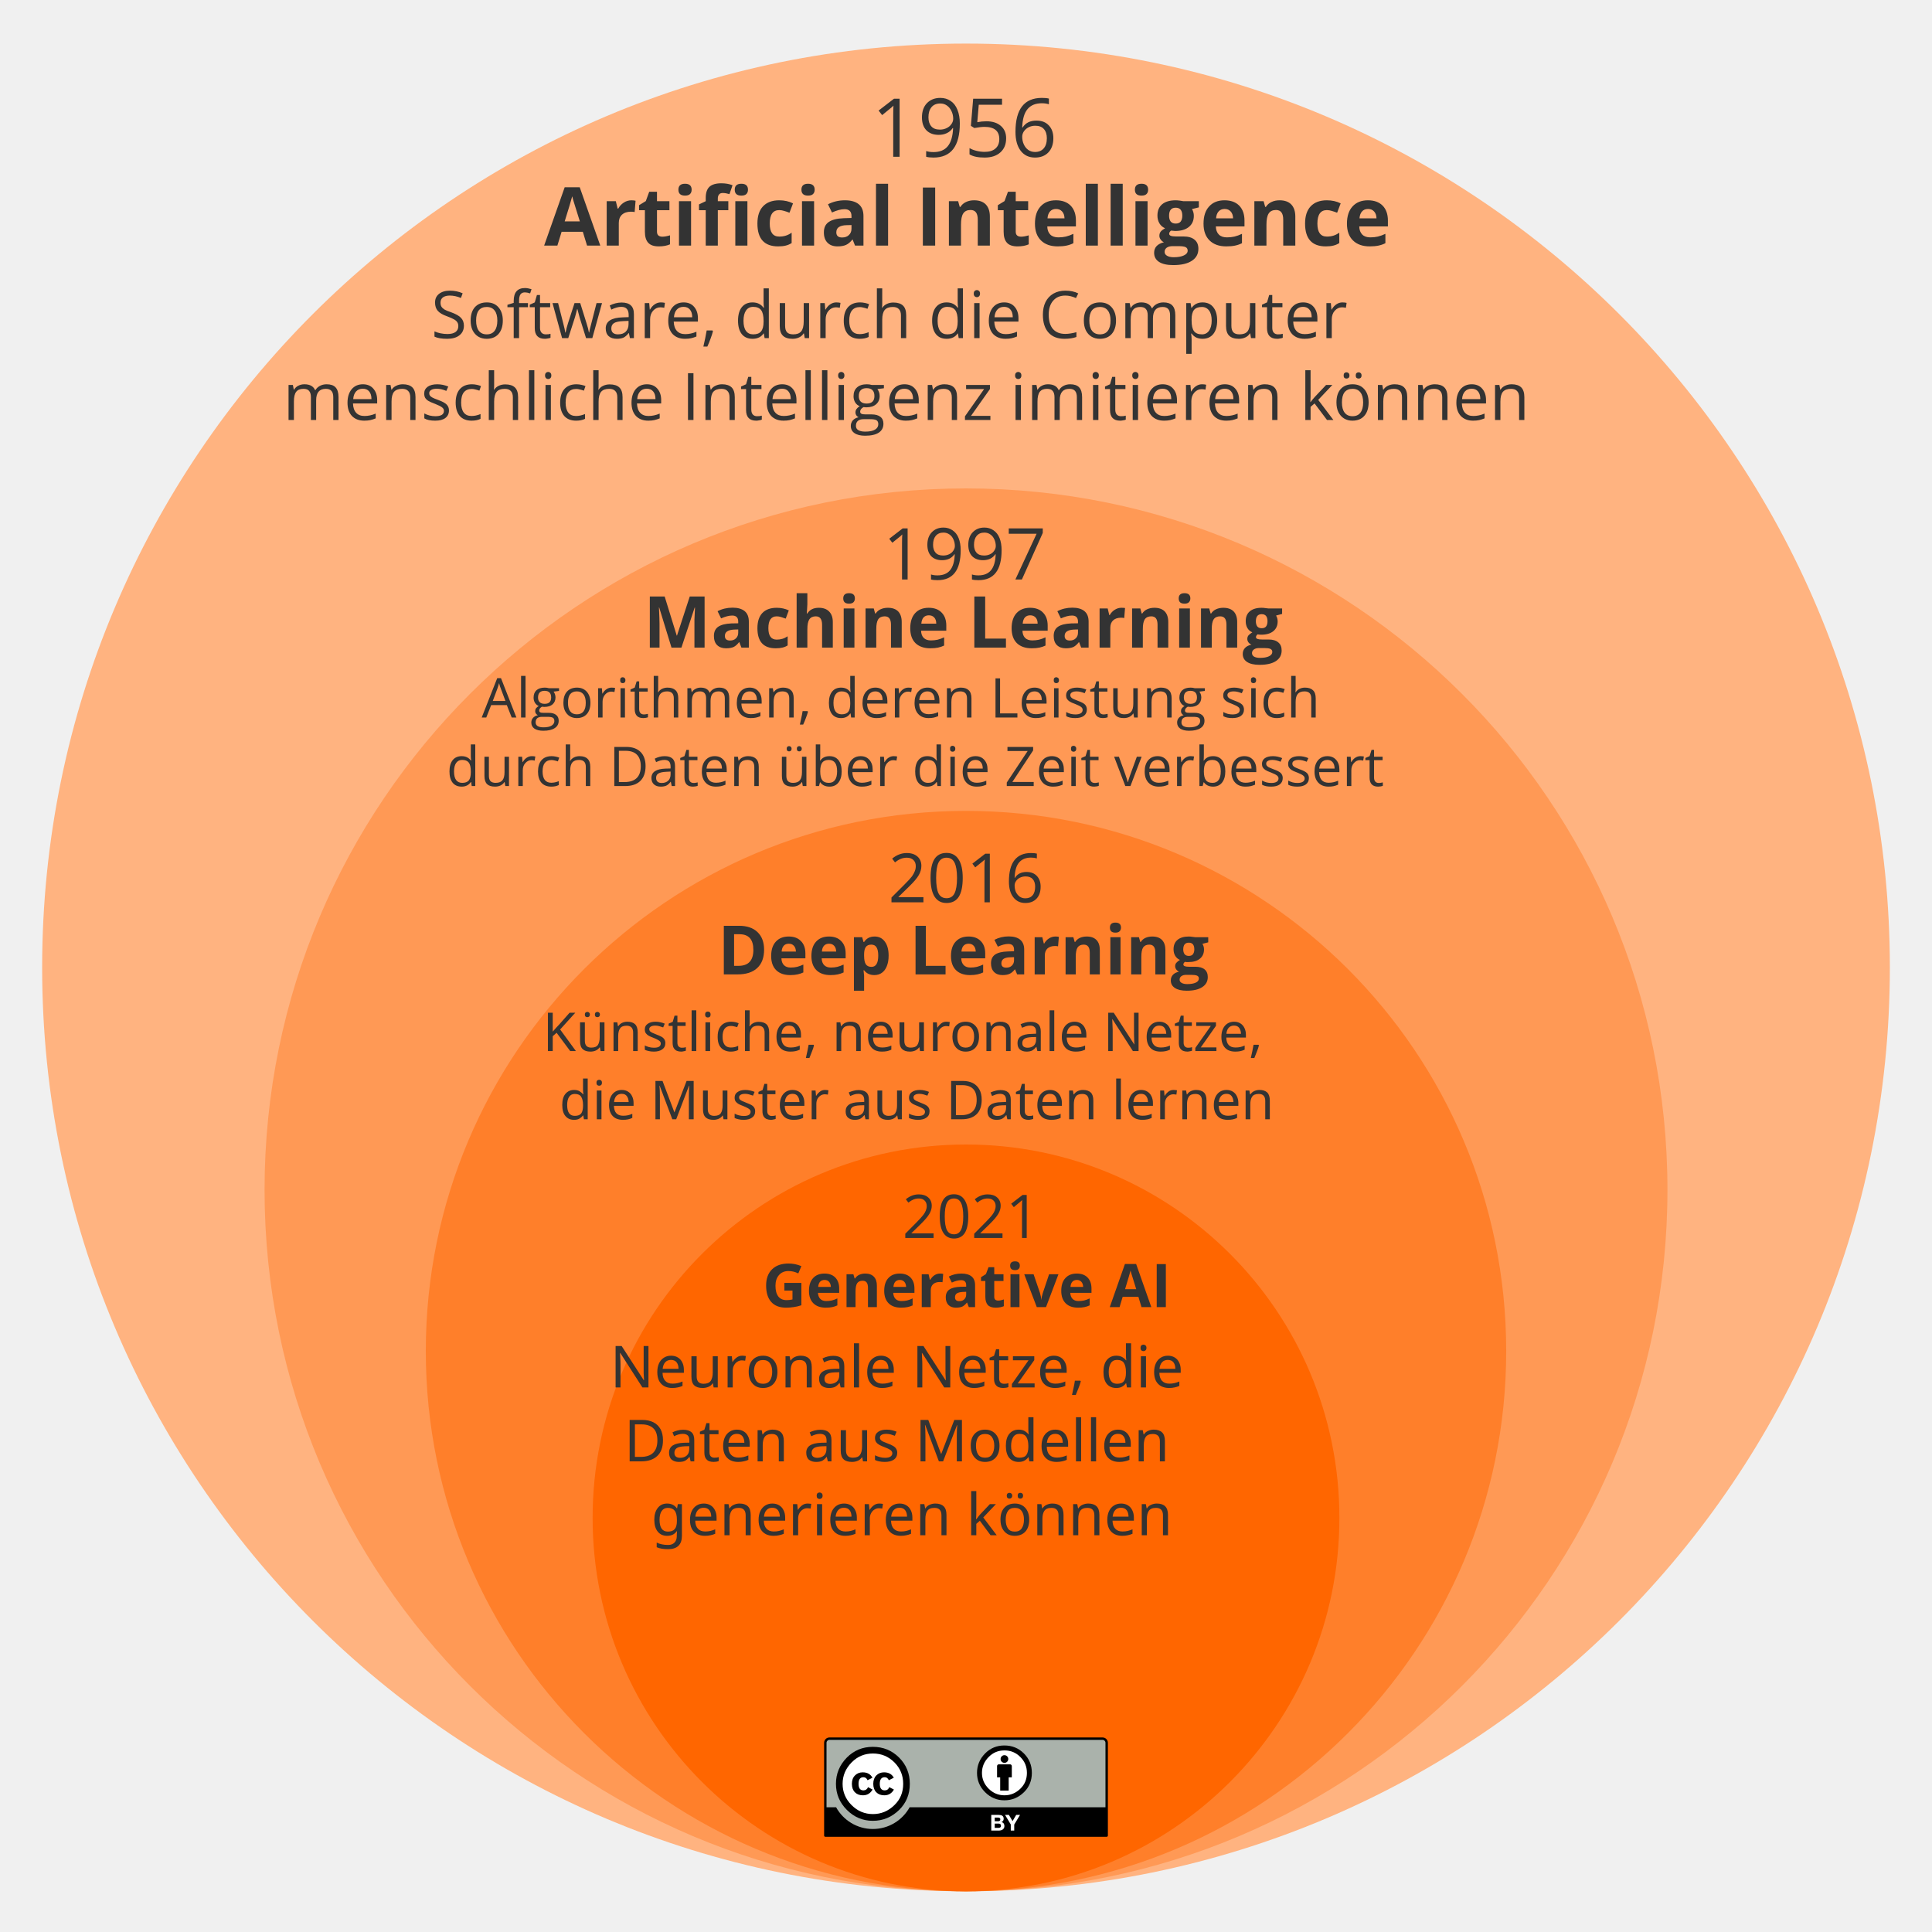
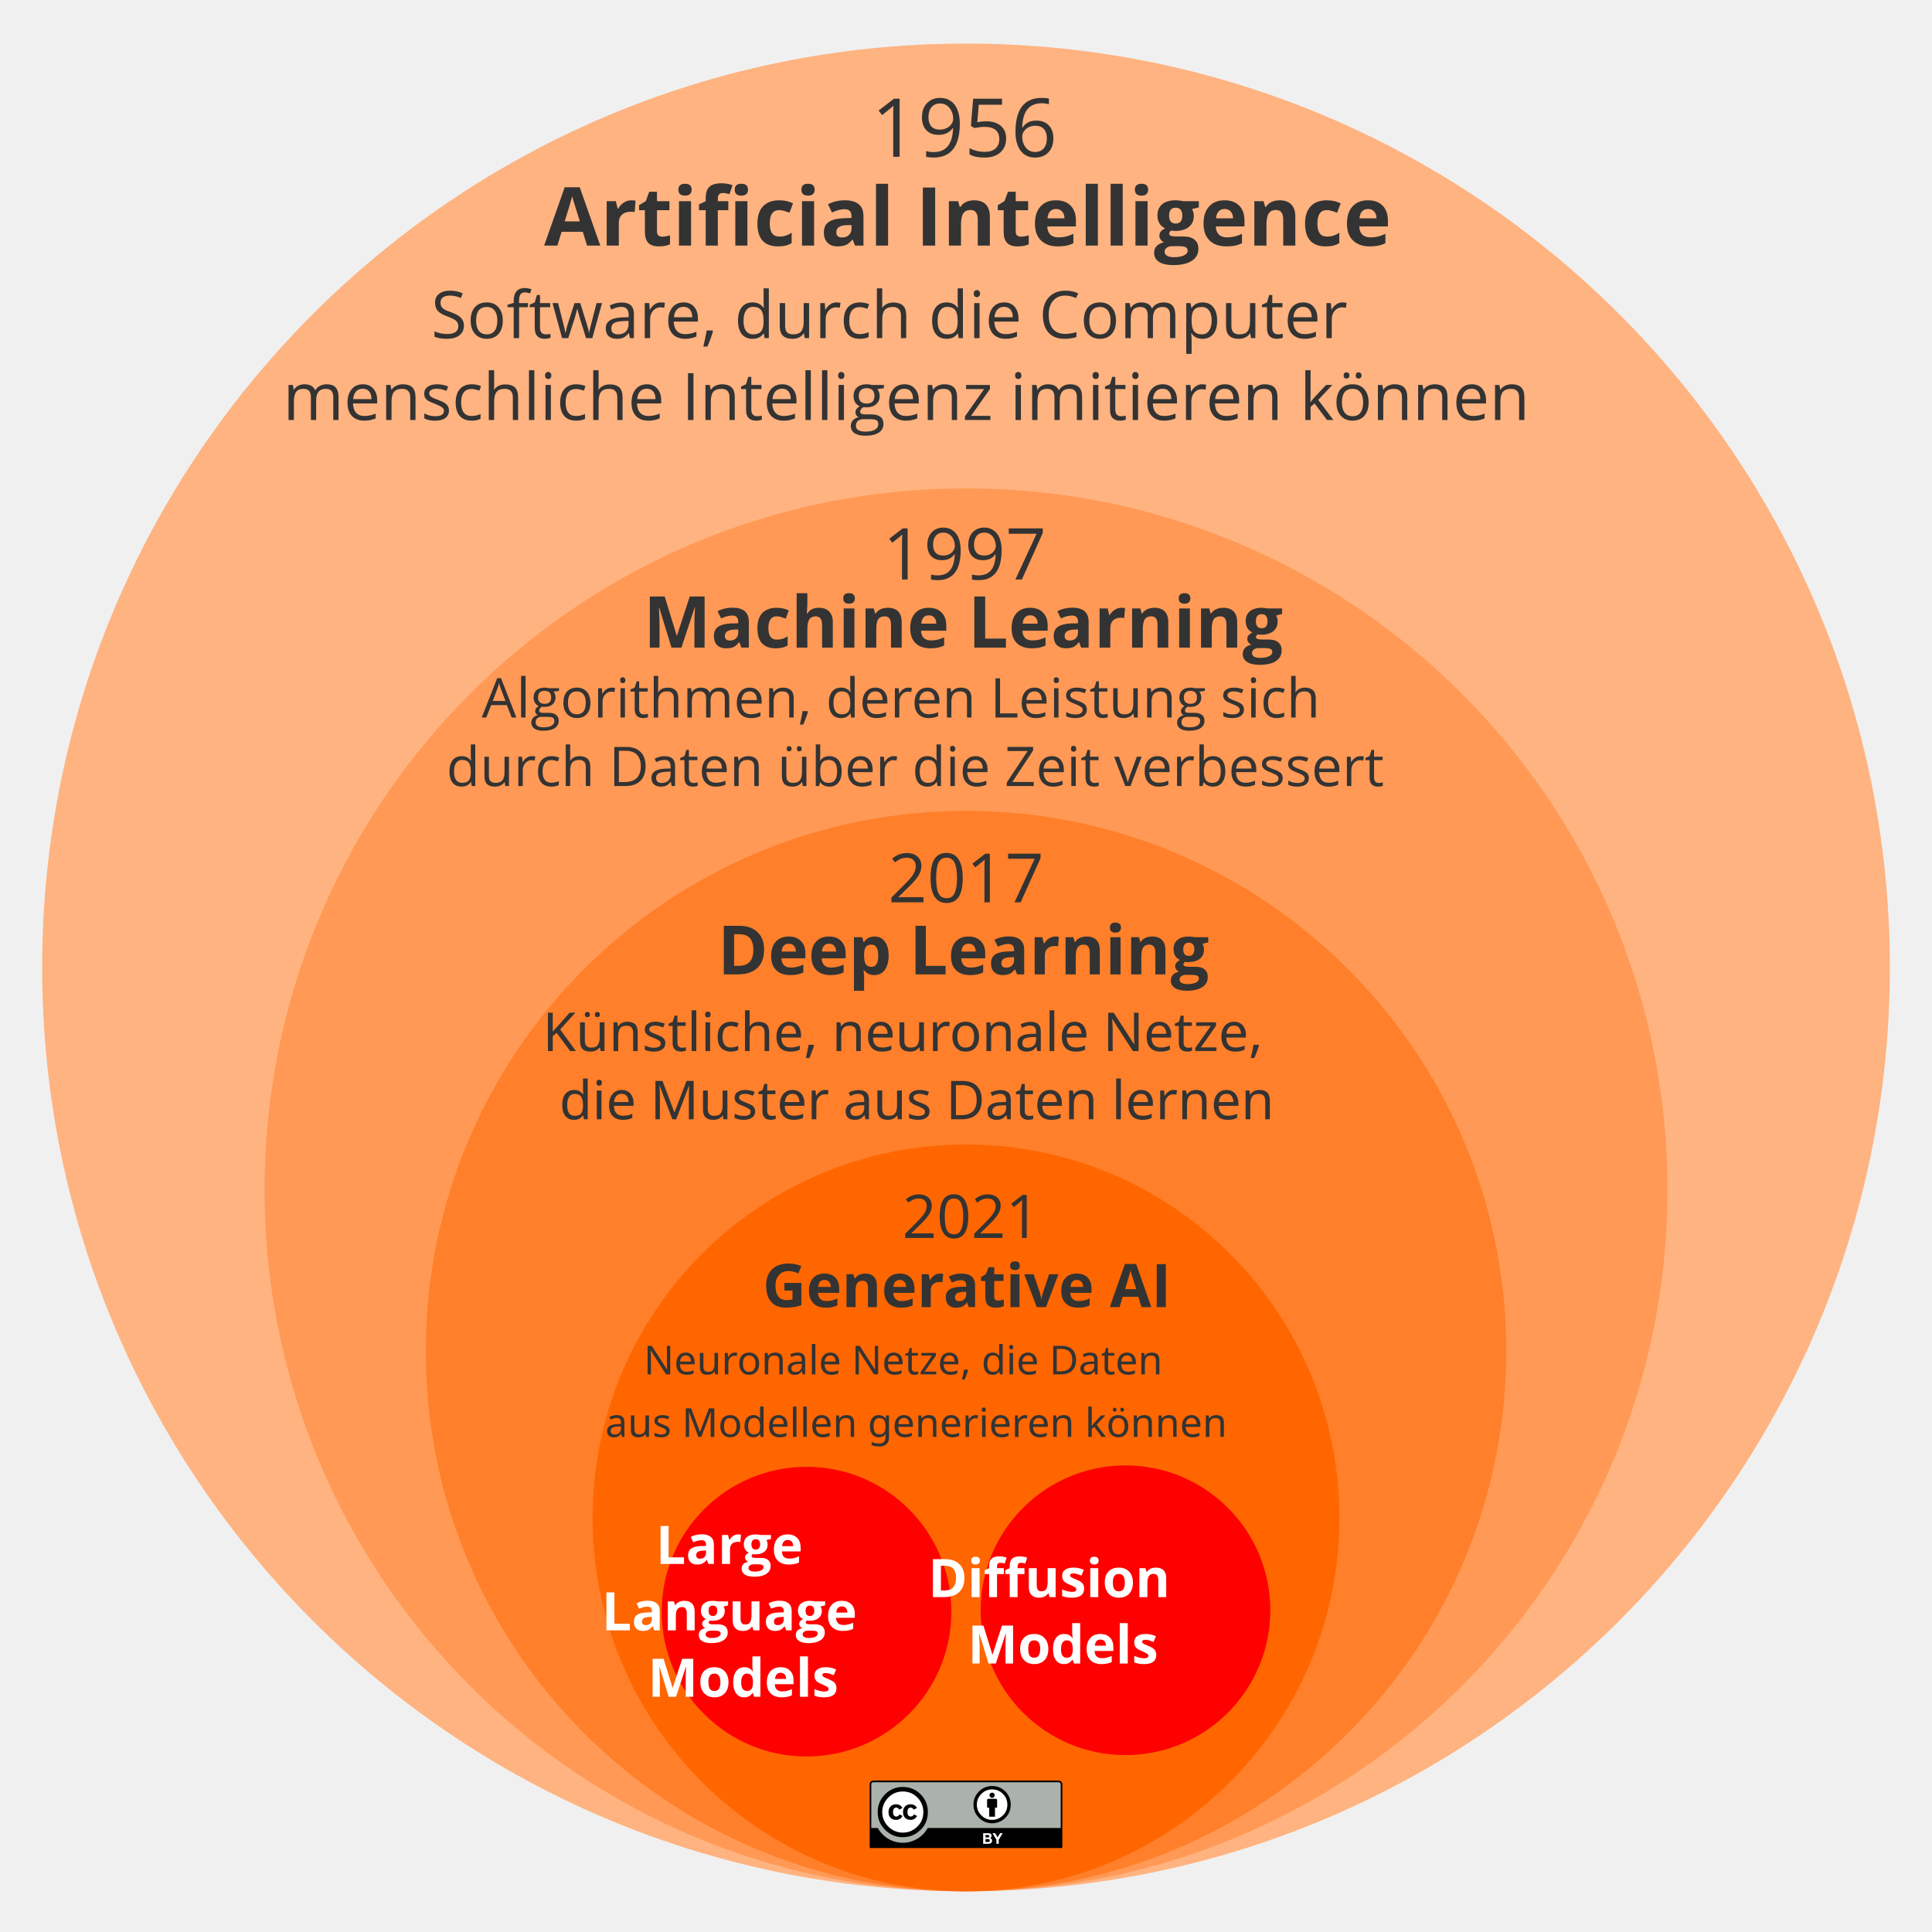
<svg xmlns="http://www.w3.org/2000/svg" width="1000" height="1000" viewBox="0 0 264.583 264.583" version="1.1" id="svg1" xml:space="preserve">
  <defs id="defs1" />
  <g id="layer1">
    <g id="g9">
      <circle style="fill:#ffb380;stroke:none;stroke-width:1.003;stroke-linejoin:round" id="path1" cx="132.292" cy="132.489" r="126.52" />
      <circle style="fill:#ff9955;stroke:none;stroke-width:0.762;stroke-linejoin:round" id="path1-2" cx="132.292" cy="162.948" r="96.061" />
      <circle style="fill:#ff7f2a;stroke:none;stroke-width:0.586;stroke-linejoin:round" id="path1-2-8" cx="132.292" cy="185.03" r="73.979" />
      <circle style="fill:#ff6600;stroke:none;stroke-width:0.405;stroke-linejoin:round" id="path1-2-8-6" cx="132.292" cy="207.874" r="51.135" />
      <text xml:space="preserve" style="font-style:normal;font-variant:normal;font-weight:bold;font-stretch:normal;font-size:11.145px;line-height:1.25;font-family:'Open Sans';-inkscape-font-specification:'Open Sans, Bold';font-variant-ligatures:normal;font-variant-caps:normal;font-variant-numeric:normal;font-variant-east-asian:normal;fill:#333333;fill-opacity:1;stroke:none;stroke-width:0.279" x="74.518" y="33.635" id="text1">
        <tspan id="tspan1" style="font-style:normal;font-variant:normal;font-weight:bold;font-stretch:normal;font-size:11.145px;font-family:'Open Sans';-inkscape-font-specification:'Open Sans, Bold';font-variant-ligatures:normal;font-variant-caps:normal;font-variant-numeric:normal;font-variant-east-asian:normal;fill:#333333;stroke-width:0.279" x="74.518" y="33.635">Artificial Intelligence</tspan>
      </text>
      <text xml:space="preserve" style="font-style:normal;font-variant:normal;font-weight:bold;font-stretch:normal;font-size:8.967px;line-height:1.25;font-family:'Open Sans';-inkscape-font-specification:'Open Sans, Bold';font-variant-ligatures:normal;font-variant-caps:normal;font-variant-numeric:normal;font-variant-east-asian:normal;fill:#333333;fill-opacity:1;stroke:none;stroke-width:0.224" x="132.268" y="46.308" id="text1-9">
        <tspan id="tspan1-6" style="font-style:normal;font-variant:normal;font-weight:normal;font-stretch:normal;font-size:8.967px;font-family:'Open Sans';-inkscape-font-specification:'Open Sans, Normal';font-variant-ligatures:normal;font-variant-caps:normal;font-variant-numeric:normal;font-variant-east-asian:normal;text-align:center;text-anchor:middle;fill:#333333;stroke-width:0.224" x="132.268" y="46.308">Software, durch die Computer</tspan>
        <tspan style="font-style:normal;font-variant:normal;font-weight:normal;font-stretch:normal;font-size:8.967px;font-family:'Open Sans';-inkscape-font-specification:'Open Sans, Normal';font-variant-ligatures:normal;font-variant-caps:normal;font-variant-numeric:normal;font-variant-east-asian:normal;text-align:center;text-anchor:middle;fill:#333333;stroke-width:0.224" x="132.268" y="57.517" id="tspan3">menschliche Intelligenz imitieren können</tspan>
      </text>
      <text xml:space="preserve" style="font-style:normal;font-variant:normal;font-weight:normal;font-stretch:normal;font-size:11.145px;line-height:1.25;font-family:'Open Sans';-inkscape-font-specification:'Open Sans, Normal';font-variant-ligatures:normal;font-variant-caps:normal;font-variant-numeric:normal;font-variant-east-asian:normal;fill:#333333;fill-opacity:1;stroke:none;stroke-width:0.279" x="119.307" y="21.467" id="text1-0">
        <tspan id="tspan1-5" style="font-style:normal;font-variant:normal;font-weight:normal;font-stretch:normal;font-size:11.145px;font-family:'Open Sans';-inkscape-font-specification:'Open Sans, Normal';font-variant-ligatures:normal;font-variant-caps:normal;font-variant-numeric:normal;font-variant-east-asian:normal;fill:#333333;stroke-width:0.279" x="119.307" y="21.467">1956</tspan>
      </text>
      <text xml:space="preserve" style="font-style:normal;font-variant:normal;font-weight:bold;font-stretch:normal;font-size:9.808px;line-height:1.25;font-family:'Open Sans';-inkscape-font-specification:'Open Sans, Bold';font-variant-ligatures:normal;font-variant-caps:normal;font-variant-numeric:normal;font-variant-east-asian:normal;fill:#333333;fill-opacity:1;stroke:none;stroke-width:0.245" x="88.119" y="88.69" id="text1-8">
        <tspan id="tspan1-4" style="font-style:normal;font-variant:normal;font-weight:bold;font-stretch:normal;font-size:9.808px;font-family:'Open Sans';-inkscape-font-specification:'Open Sans, Bold';font-variant-ligatures:normal;font-variant-caps:normal;font-variant-numeric:normal;font-variant-east-asian:normal;fill:#333333;stroke-width:0.245" x="88.119" y="88.69">Machine Learning</tspan>
      </text>
      <text xml:space="preserve" style="font-style:normal;font-variant:normal;font-weight:bold;font-stretch:normal;font-size:7.51px;line-height:1.25;font-family:'Open Sans';-inkscape-font-specification:'Open Sans, Bold';font-variant-ligatures:normal;font-variant-caps:normal;font-variant-numeric:normal;font-variant-east-asian:normal;fill:#333333;fill-opacity:1;stroke:none;stroke-width:0.188" x="132.16" y="98.261" id="text1-8-7">
        <tspan id="tspan1-4-6" style="font-style:normal;font-variant:normal;font-weight:normal;font-stretch:normal;font-size:7.51px;font-family:'Open Sans';-inkscape-font-specification:'Open Sans, Normal';font-variant-ligatures:normal;font-variant-caps:normal;font-variant-numeric:normal;font-variant-east-asian:normal;text-align:center;text-anchor:middle;fill:#333333;stroke-width:0.188" x="132.16" y="98.261">Algorithmen, deren Leistung sich</tspan>
        <tspan style="font-style:normal;font-variant:normal;font-weight:normal;font-stretch:normal;font-size:7.51px;font-family:'Open Sans';-inkscape-font-specification:'Open Sans, Normal';font-variant-ligatures:normal;font-variant-caps:normal;font-variant-numeric:normal;font-variant-east-asian:normal;text-align:center;text-anchor:middle;fill:#333333;stroke-width:0.188" x="132.16" y="107.649" id="tspan4">durch Daten über die Zeit verbessert</tspan>
      </text>
      <text xml:space="preserve" style="font-style:normal;font-variant:normal;font-weight:bold;font-stretch:normal;font-size:9.808px;line-height:1.25;font-family:'Open Sans';-inkscape-font-specification:'Open Sans, Bold';font-variant-ligatures:normal;font-variant-caps:normal;font-variant-numeric:normal;font-variant-east-asian:normal;fill:#333333;fill-opacity:1;stroke:none;stroke-width:0.245" x="120.875" y="79.359" id="text1-8-2">
        <tspan id="tspan1-4-0" style="font-style:normal;font-variant:normal;font-weight:normal;font-stretch:normal;font-size:9.808px;font-family:'Open Sans';-inkscape-font-specification:'Open Sans, Normal';font-variant-ligatures:normal;font-variant-caps:normal;font-variant-numeric:normal;font-variant-east-asian:normal;fill:#333333;stroke-width:0.245" x="120.875" y="79.359">1997</tspan>
      </text>
      <text xml:space="preserve" style="font-style:normal;font-variant:normal;font-weight:bold;font-stretch:normal;font-size:9.33px;line-height:1.25;font-family:'Open Sans';-inkscape-font-specification:'Open Sans, Bold';font-variant-ligatures:normal;font-variant-caps:normal;font-variant-numeric:normal;font-variant-east-asian:normal;fill:#333333;fill-opacity:1;stroke:none;stroke-width:0.233" x="98.28" y="133.443" id="text1-8-3">
        <tspan id="tspan1-4-1" style="font-style:normal;font-variant:normal;font-weight:bold;font-stretch:normal;font-size:9.33px;font-family:'Open Sans';-inkscape-font-specification:'Open Sans, Bold';font-variant-ligatures:normal;font-variant-caps:normal;font-variant-numeric:normal;font-variant-east-asian:normal;fill:#333333;stroke-width:0.233" x="98.28" y="133.443">Deep Learning</tspan>
      </text>
      <text xml:space="preserve" style="font-style:normal;font-variant:normal;font-weight:bold;font-stretch:normal;font-size:7.336px;line-height:1.25;font-family:'Open Sans';-inkscape-font-specification:'Open Sans, Bold';font-variant-ligatures:normal;font-variant-caps:normal;font-variant-numeric:normal;font-variant-east-asian:normal;fill:#333333;fill-opacity:1;stroke:none;stroke-width:0.183" x="132.215" y="143.939" id="text1-8-3-70">
        <tspan id="tspan1-4-1-7" style="font-style:normal;font-variant:normal;font-weight:normal;font-stretch:normal;font-size:7.336px;font-family:Sans;-inkscape-font-specification:'Sans, Normal';font-variant-ligatures:normal;font-variant-caps:normal;font-variant-numeric:normal;font-variant-east-asian:normal;text-align:center;text-anchor:middle;fill:#333333;stroke-width:0.183" x="132.215" y="143.939">Künstliche, neuronale Netze,</tspan>
        <tspan style="font-style:normal;font-variant:normal;font-weight:normal;font-stretch:normal;font-size:7.336px;font-family:Sans;-inkscape-font-specification:'Sans, Normal';font-variant-ligatures:normal;font-variant-caps:normal;font-variant-numeric:normal;font-variant-east-asian:normal;text-align:center;text-anchor:middle;fill:#333333;stroke-width:0.183" x="132.215" y="153.284" id="tspan5">die Muster aus Daten lernen</tspan>
      </text>
      <text xml:space="preserve" style="font-style:normal;font-variant:normal;font-weight:normal;font-stretch:normal;font-size:9.33px;line-height:1.25;font-family:'Open Sans';-inkscape-font-specification:'Open Sans, Normal';font-variant-ligatures:normal;font-variant-caps:normal;font-variant-numeric:normal;font-variant-east-asian:normal;fill:#333333;fill-opacity:1;stroke:none;stroke-width:0.233" x="121.632" y="123.57" id="text1-8-3-7">
-         <tspan id="tspan1-4-1-2" style="font-style:normal;font-variant:normal;font-weight:normal;font-stretch:normal;font-size:9.33px;font-family:'Open Sans';-inkscape-font-specification:'Open Sans, Normal';font-variant-ligatures:normal;font-variant-caps:normal;font-variant-numeric:normal;font-variant-east-asian:normal;fill:#333333;stroke-width:0.233" x="121.632" y="123.57">2016</tspan>
+         <tspan id="tspan1-4-1-2" style="font-style:normal;font-variant:normal;font-weight:normal;font-stretch:normal;font-size:9.33px;font-family:'Open Sans';-inkscape-font-specification:'Open Sans, Normal';font-variant-ligatures:normal;font-variant-caps:normal;font-variant-numeric:normal;font-variant-east-asian:normal;fill:#333333;stroke-width:0.233" x="121.632" y="123.57">2017</tspan>
      </text>
      <text xml:space="preserve" style="font-style:normal;font-variant:normal;font-weight:bold;font-stretch:normal;font-size:8.255px;line-height:1.25;font-family:'Open Sans';-inkscape-font-specification:'Open Sans, Bold';font-variant-ligatures:normal;font-variant-caps:normal;font-variant-numeric:normal;font-variant-east-asian:normal;fill:#333333;fill-opacity:1;stroke:none;stroke-width:0.206" x="104.434" y="179.002" id="text1-8-3-9">
        <tspan id="tspan1-4-1-3" style="font-style:normal;font-variant:normal;font-weight:bold;font-stretch:normal;font-size:8.255px;font-family:'Open Sans';-inkscape-font-specification:'Open Sans, Bold';font-variant-ligatures:normal;font-variant-caps:normal;font-variant-numeric:normal;font-variant-east-asian:normal;fill:#333333;stroke-width:0.206" x="104.434" y="179.002">Generative AI</tspan>
      </text>
-       <text xml:space="preserve" style="font-style:normal;font-variant:normal;font-weight:bold;font-stretch:normal;font-size:7.947px;line-height:1.25;font-family:'Open Sans';-inkscape-font-specification:'Open Sans, Bold';font-variant-ligatures:normal;font-variant-caps:normal;font-variant-numeric:normal;font-variant-east-asian:normal;fill:#333333;fill-opacity:1;stroke:none;stroke-width:0.199" x="132.109" y="190.003" id="text1-8-3-9-9">
-         <tspan style="font-style:normal;font-variant:normal;font-weight:normal;font-stretch:normal;font-size:7.947px;font-family:Sans;-inkscape-font-specification:'Sans, Normal';font-variant-ligatures:normal;font-variant-caps:normal;font-variant-numeric:normal;font-variant-east-asian:normal;text-align:center;text-anchor:middle;fill:#333333;stroke-width:0.199" x="132.109" y="190.003" id="tspan6">Neuronale Netze, die</tspan>
-         <tspan style="font-style:normal;font-variant:normal;font-weight:normal;font-stretch:normal;font-size:7.947px;font-family:Sans;-inkscape-font-specification:'Sans, Normal';font-variant-ligatures:normal;font-variant-caps:normal;font-variant-numeric:normal;font-variant-east-asian:normal;text-align:center;text-anchor:middle;fill:#333333;stroke-width:0.199" x="132.109" y="200.127" id="tspan9">Daten aus Modellen</tspan>
-         <tspan style="font-style:normal;font-variant:normal;font-weight:normal;font-stretch:normal;font-size:7.947px;font-family:Sans;-inkscape-font-specification:'Sans, Normal';font-variant-ligatures:normal;font-variant-caps:normal;font-variant-numeric:normal;font-variant-east-asian:normal;text-align:center;text-anchor:middle;fill:#333333;stroke-width:0.199" x="132.109" y="210.25" id="tspan8">generieren können</tspan>
+       <g id="g12" transform="translate(-6.064575)">
+         <circle style="fill:#ff0000;stroke:none;stroke-width:0.157;stroke-linejoin:round" id="path1-2-8-6-6" cx="116.516" cy="220.712" r="19.835" />
+         <circle style="fill:#ff0000;stroke:none;stroke-width:0.157;stroke-linejoin:round" id="path1-2-8-6-6-4" cx="160.196" cy="220.521" r="19.835" />
+         <text xml:space="preserve" style="font-style:normal;font-variant:normal;font-weight:bold;font-stretch:normal;font-size:7.276px;line-height:1.25;font-family:'Open Sans';-inkscape-font-specification:'Open Sans, Bold';font-variant-ligatures:normal;font-variant-caps:normal;font-variant-numeric:normal;font-variant-east-asian:normal;fill:#333333;fill-opacity:1;stroke:none;stroke-width:0.182" x="116.346" y="214.179" id="text1-8-3-9-7">
+           <tspan id="tspan1-4-1-3-23" style="font-style:normal;font-variant:normal;font-weight:bold;font-stretch:normal;font-size:7.276px;font-family:'Open Sans';-inkscape-font-specification:'Open Sans, Bold';font-variant-ligatures:normal;font-variant-caps:normal;font-variant-numeric:normal;font-variant-east-asian:normal;text-align:center;text-anchor:middle;fill:#ffffff;stroke-width:0.182" x="116.346" y="214.179">Large</tspan>
+           <tspan style="font-style:normal;font-variant:normal;font-weight:bold;font-stretch:normal;font-size:7.276px;font-family:'Open Sans';-inkscape-font-specification:'Open Sans, Bold';font-variant-ligatures:normal;font-variant-caps:normal;font-variant-numeric:normal;font-variant-east-asian:normal;text-align:center;text-anchor:middle;fill:#ffffff;stroke-width:0.182" x="116.346" y="223.273" id="tspan10">Language</tspan>
+           <tspan style="font-style:normal;font-variant:normal;font-weight:bold;font-stretch:normal;font-size:7.276px;font-family:'Open Sans';-inkscape-font-specification:'Open Sans, Bold';font-variant-ligatures:normal;font-variant-caps:normal;font-variant-numeric:normal;font-variant-east-asian:normal;text-align:center;text-anchor:middle;fill:#ffffff;stroke-width:0.182" x="116.346" y="232.368" id="tspan11">Models</tspan>
+         </text>
+         <text xml:space="preserve" style="font-style:normal;font-variant:normal;font-weight:bold;font-stretch:normal;font-size:7.276px;line-height:1.25;font-family:'Open Sans';-inkscape-font-specification:'Open Sans, Bold';font-variant-ligatures:normal;font-variant-caps:normal;font-variant-numeric:normal;font-variant-east-asian:normal;fill:#333333;fill-opacity:1;stroke:none;stroke-width:0.182" x="160.143" y="218.722" id="text1-8-3-9-7-7">
+           <tspan id="tspan1-4-1-3-23-9" style="font-style:normal;font-variant:normal;font-weight:bold;font-stretch:normal;font-size:7.276px;font-family:'Open Sans';-inkscape-font-specification:'Open Sans, Bold';font-variant-ligatures:normal;font-variant-caps:normal;font-variant-numeric:normal;font-variant-east-asian:normal;text-align:center;text-anchor:middle;fill:#ffffff;stroke-width:0.182" x="160.143" y="218.722">Diffusion</tspan>
+           <tspan style="font-style:normal;font-variant:normal;font-weight:bold;font-stretch:normal;font-size:7.276px;font-family:'Open Sans';-inkscape-font-specification:'Open Sans, Bold';font-variant-ligatures:normal;font-variant-caps:normal;font-variant-numeric:normal;font-variant-east-asian:normal;text-align:center;text-anchor:middle;fill:#ffffff;stroke-width:0.182" x="160.143" y="227.817" id="tspan11-3">Models</tspan>
+         </text>
+       </g>
+       <text xml:space="preserve" style="font-style:normal;font-variant:normal;font-weight:bold;font-stretch:normal;font-size:6.852px;line-height:1.25;font-family:'Open Sans';-inkscape-font-specification:'Open Sans, Bold';font-variant-ligatures:normal;font-variant-caps:normal;font-variant-numeric:normal;font-variant-east-asian:normal;fill:#333333;fill-opacity:1;stroke:none;stroke-width:0.171" x="131.701" y="188.215" id="text1-8-3-9-9">
+         <tspan style="font-style:normal;font-variant:normal;font-weight:normal;font-stretch:normal;font-size:5.475px;font-family:Sans;-inkscape-font-specification:'Sans, Normal';font-variant-ligatures:normal;font-variant-caps:normal;font-variant-numeric:normal;font-variant-east-asian:normal;text-align:center;text-anchor:middle;fill:#333333;stroke-width:0.171" x="131.701" y="188.215" id="tspan9">Neuronale Netze, die Daten</tspan>
+         <tspan style="font-style:normal;font-variant:normal;font-weight:normal;font-stretch:normal;font-size:5.475px;font-family:Sans;-inkscape-font-specification:'Sans, Normal';font-variant-ligatures:normal;font-variant-caps:normal;font-variant-numeric:normal;font-variant-east-asian:normal;text-align:center;text-anchor:middle;fill:#333333;stroke-width:0.171" x="131.701" y="196.78" id="tspan8">aus Modellen generieren können</tspan>
      </text>
      <text xml:space="preserve" style="font-style:normal;font-variant:normal;font-weight:bold;font-stretch:normal;font-size:8.255px;line-height:1.25;font-family:'Open Sans';-inkscape-font-specification:'Open Sans, Bold';font-variant-ligatures:normal;font-variant-caps:normal;font-variant-numeric:normal;font-variant-east-asian:normal;fill:#333333;fill-opacity:1;stroke:none;stroke-width:0.206" x="123.569" y="169.535" id="text1-8-3-9-6">
        <tspan id="tspan1-4-1-3-2" style="font-style:normal;font-variant:normal;font-weight:normal;font-stretch:normal;font-size:8.255px;font-family:'Open Sans';-inkscape-font-specification:'Open Sans, Normal';font-variant-ligatures:normal;font-variant-caps:normal;font-variant-numeric:normal;font-variant-east-asian:normal;fill:#333333;stroke-width:0.206" x="123.569" y="169.535">2021</tspan>
      </text>
-       <g transform="matrix(0.3218115,0,0,0.3217781,55.32011,237.942)" id="g260">
+       <g transform="matrix(0.2185153,0,0,0.2184927,80.02671,243.8497)" id="g260">
        <path id="path3817_1_" nodetypes="ccccccc" d="m 181.966,0.511 114.064,0.203 c 1.594,0 3.018,-0.236 3.018,3.181 l -0.14,37.567 H 179.087 V 3.754 c 0,-1.685 0.163,-3.244 2.878,-3.244 z" style="fill:#aab2ab" />
        <path d="m 297.296,0 h -116.229 c -1.247,0 -2.261,1.014 -2.261,2.261 v 39.497 c 0,0.282 0.229,0.51 0.511,0.51 h 119.73 c 0.282,0 0.511,-0.229 0.511,-0.51 V 2.261 C 299.558,1.014 298.543,0 297.296,0 Z M 181.067,1.021 h 116.229 c 0.684,0 1.24,0.556 1.24,1.239 0,0 0,15.948 0,27.45 h -83.344 c -3.045,5.506 -8.911,9.244 -15.644,9.244 -6.735,0 -12.6,-3.735 -15.644,-9.244 h -4.078 c 0,-11.501 0,-27.45 0,-27.45 1e-5,-0.684 0.556,-1.239 1.24,-1.239 z" id="path263" />
        <g enable-background="new    " id="g265">
          <path d="m 253.078,32.956 c 0.317,0 0.607,0.028 0.87,0.084 0.262,0.056 0.485,0.147 0.673,0.275 0.187,0.127 0.332,0.297 0.435,0.508 0.103,0.212 0.154,0.473 0.154,0.784 0,0.336 -0.076,0.615 -0.229,0.839 -0.152,0.225 -0.379,0.407 -0.678,0.551 0.412,0.118 0.72,0.325 0.923,0.621 0.203,0.296 0.305,0.652 0.305,1.069 0,0.336 -0.065,0.627 -0.196,0.873 -0.131,0.245 -0.308,0.446 -0.528,0.602 -0.222,0.156 -0.475,0.271 -0.758,0.346 -0.284,0.075 -0.575,0.112 -0.875,0.112 H 249.936 v -6.664 h 3.142 z m -0.188,2.695 c 0.262,0 0.477,-0.062 0.646,-0.187 0.168,-0.124 0.252,-0.325 0.252,-0.604 0,-0.155 -0.028,-0.283 -0.084,-0.382 -0.057,-0.1 -0.131,-0.177 -0.225,-0.233 -0.094,-0.056 -0.201,-0.095 -0.322,-0.116 -0.121,-0.021 -0.248,-0.032 -0.378,-0.032 h -1.374 v 1.555 z m 0.086,2.828 c 0.144,0 0.28,-0.014 0.411,-0.042 0.131,-0.028 0.246,-0.075 0.347,-0.14 0.1,-0.065 0.179,-0.154 0.238,-0.267 0.06,-0.111 0.089,-0.255 0.089,-0.429 0,-0.342 -0.097,-0.586 -0.29,-0.732 -0.193,-0.146 -0.449,-0.219 -0.767,-0.219 h -1.6 v 1.828 z" id="path267" style="fill:#ffffff" />
          <path d="m 255.789,32.956 h 1.644 l 1.561,2.632 1.551,-2.632 h 1.634 l -2.474,4.106 v 2.558 h -1.469 v -2.595 z" id="path269" style="fill:#ffffff" />
        </g>
        <g id="g5908_1_" transform="matrix(0.872921,0,0,0.872921,50.12536,143.2144)">
          <path id="path5906_1_" cx="296.354" ry="22.94" cy="264.358" type="arc" rx="22.94" d="m 186.901,-141.46 c 0.006,8.681 -7.028,15.722 -15.708,15.727 -8.68,0.006 -15.722,-7.027 -15.727,-15.708 0,-0.006 0,-0.012 0,-0.019 -0.005,-8.681 7.028,-15.722 15.708,-15.727 8.681,-0.006 15.722,7.027 15.727,15.708 0,0.006 0,0.012 0,0.018 z" style="fill:#ffffff" />
          <g id="g5706_1_" transform="translate(-289.6157,99.0653)">
            <path id="path5708_1_" d="m 473.576,-253.328 c 3.485,3.485 5.228,7.754 5.228,12.802 0,5.049 -1.713,9.272 -5.138,12.668 -3.635,3.577 -7.932,5.364 -12.889,5.364 -4.898,0 -9.12,-1.773 -12.665,-5.32 -3.546,-3.546 -5.318,-7.783 -5.318,-12.713 0,-4.929 1.773,-9.196 5.318,-12.802 3.455,-3.487 7.677,-5.229 12.665,-5.229 5.048,-10e-6 9.314,1.743 12.799,5.229 z m -23.118,2.345 c -2.947,2.976 -4.42,6.463 -4.42,10.462 0,3.998 1.458,7.455 4.374,10.371 2.917,2.917 6.388,4.374 10.417,4.374 4.029,0 7.53,-1.472 10.507,-4.418 2.826,-2.736 4.239,-6.177 4.239,-10.326 0,-4.118 -1.436,-7.613 -4.308,-10.485 -2.871,-2.871 -6.35,-4.307 -10.438,-4.307 -4.088,1e-5 -7.546,1.443 -10.372,4.329 z m 7.754,8.703 c -0.45,-0.982 -1.124,-1.473 -2.023,-1.473 -1.589,0 -2.383,1.07 -2.383,3.209 0,2.14 0.794,3.208 2.383,3.208 1.049,0 1.799,-0.521 2.249,-1.565 l 2.203,1.173 c -1.05,1.865 -2.625,2.798 -4.725,2.798 -1.62,0 -2.918,-0.497 -3.892,-1.489 -0.976,-0.993 -1.463,-2.363 -1.463,-4.109 0,-1.715 0.502,-3.077 1.507,-4.085 1.005,-1.009 2.257,-1.513 3.758,-1.513 2.22,0 3.81,0.875 4.771,2.623 z m 10.363,0 c -0.451,-0.982 -1.111,-1.473 -1.982,-1.473 -1.621,0 -2.432,1.07 -2.432,3.209 0,2.14 0.811,3.208 2.432,3.208 1.051,0 1.787,-0.521 2.207,-1.565 l 2.252,1.173 c -1.048,1.865 -2.621,2.798 -4.718,2.798 -1.618,0 -2.913,-0.497 -3.886,-1.489 -0.972,-0.993 -1.459,-2.363 -1.459,-4.109 0,-1.715 0.494,-3.077 1.483,-4.085 0.988,-1.009 2.245,-1.513 3.773,-1.513 2.216,0 3.804,0.875 4.761,2.623 z" />
          </g>
        </g>
        <g id="g275">
          <circle cx="255.551" cy="15.313" r="10.807" id="circle277" style="fill:#ffffff" />
          <g id="g279">
            <path d="m 258.678,12.187 c 0,-0.416 -0.338,-0.754 -0.753,-0.754 h -4.773 c -0.415,0 -0.753,0.337 -0.753,0.754 v 4.773 h 1.331 v 5.652 h 3.617 v -5.652 h 1.331 v -4.773 z" id="path281" />
            <circle cx="255.539" cy="9.172" r="1.633" id="circle283" />
          </g>
          <path clip-rule="evenodd" d="m 255.524,3.407 c -3.232,0 -5.969,1.128 -8.208,3.384 -2.298,2.333 -3.446,5.096 -3.446,8.285 0,3.189 1.148,5.932 3.446,8.227 2.298,2.294 5.034,3.442 8.208,3.442 3.213,0 5.998,-1.156 8.354,-3.471 2.22,-2.197 3.33,-4.93 3.33,-8.197 0,-3.268 -1.13,-6.029 -3.388,-8.285 -2.26,-2.256 -5.024,-3.384 -8.296,-3.384 z m 0.029,2.1 c 2.648,0 4.897,0.934 6.747,2.801 1.869,1.847 2.804,4.103 2.804,6.768 0,2.684 -0.915,4.911 -2.745,6.68 -1.929,1.906 -4.196,2.859 -6.806,2.859 -2.61,0 -4.859,-0.943 -6.747,-2.83 -1.89,-1.887 -2.833,-4.123 -2.833,-6.709 0,-2.587 0.954,-4.842 2.862,-6.768 1.83,-1.867 4.069,-2.801 6.718,-2.801 z" id="path285" style="fill-rule:evenodd" />
        </g>
      </g>
    </g>
    <text xml:space="preserve" style="font-style:normal;font-weight:normal;font-size:10.583px;line-height:1.25;font-family:sans-serif;fill:#000000;fill-opacity:1;stroke:none;stroke-width:0.265" x="324.644" y="149.49" id="text2">
      <tspan id="tspan2" style="stroke-width:0.265" x="324.644" y="149.49"> </tspan>
    </text>
  </g>
</svg>
